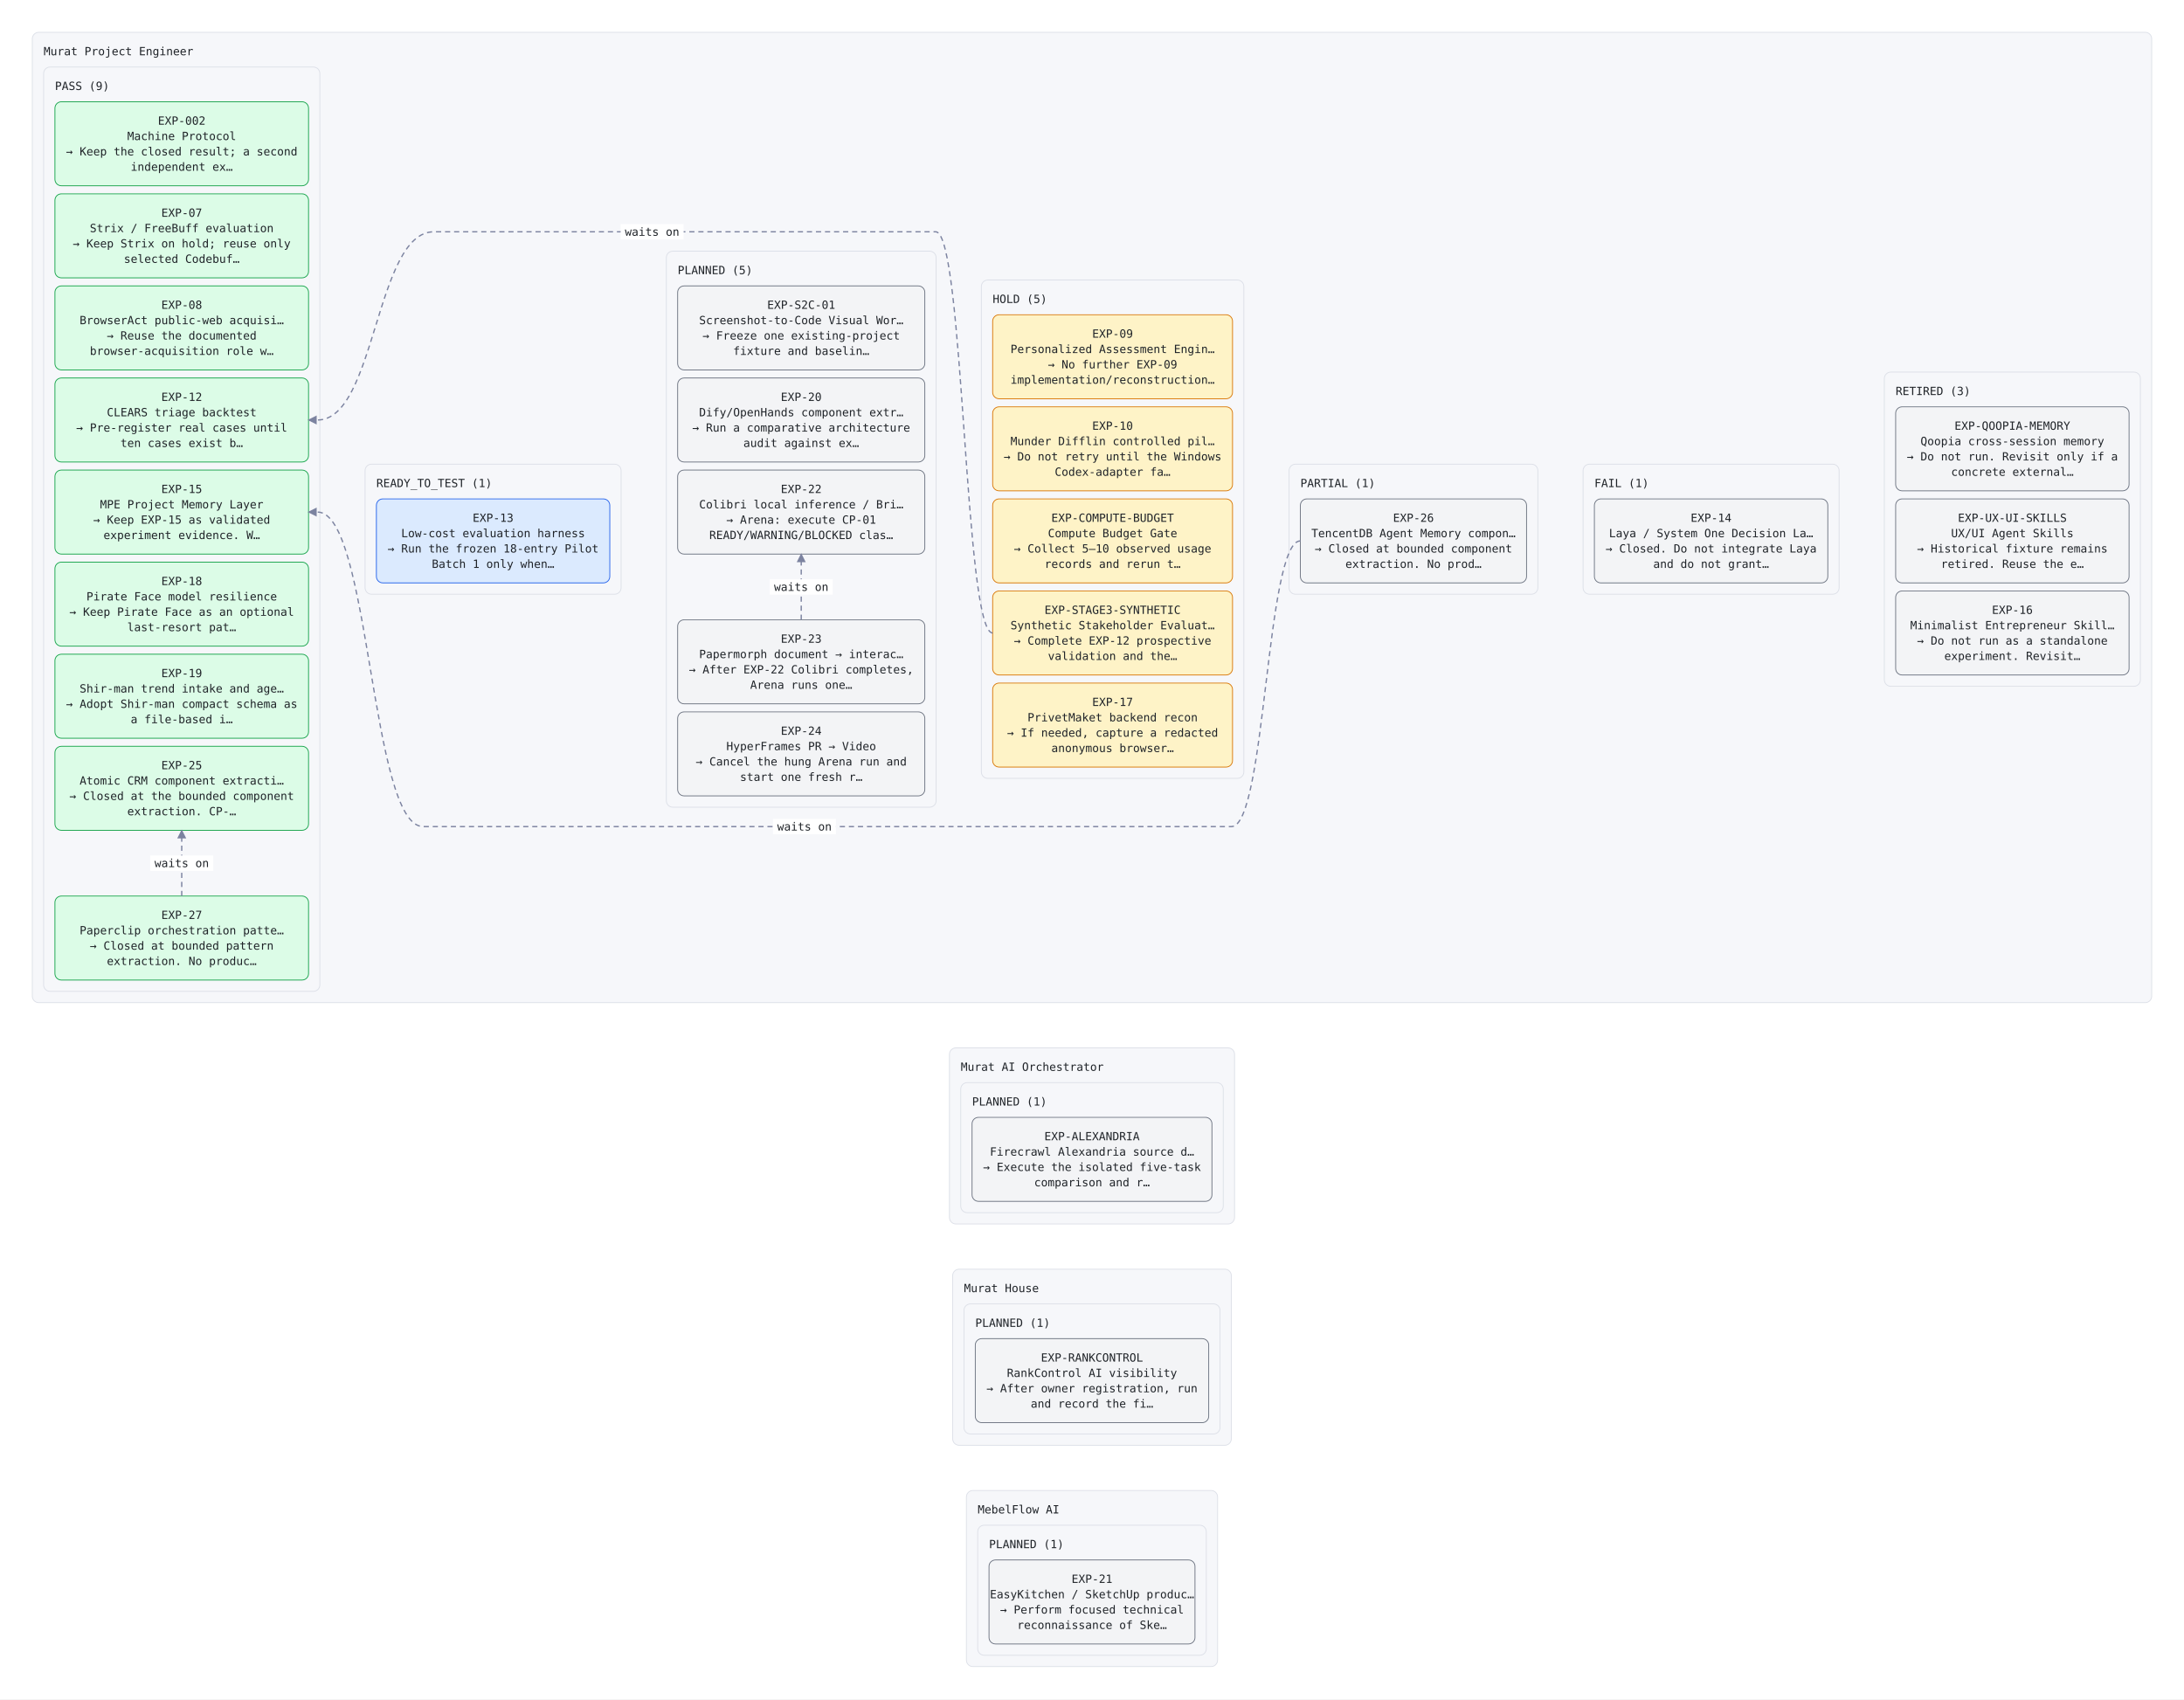
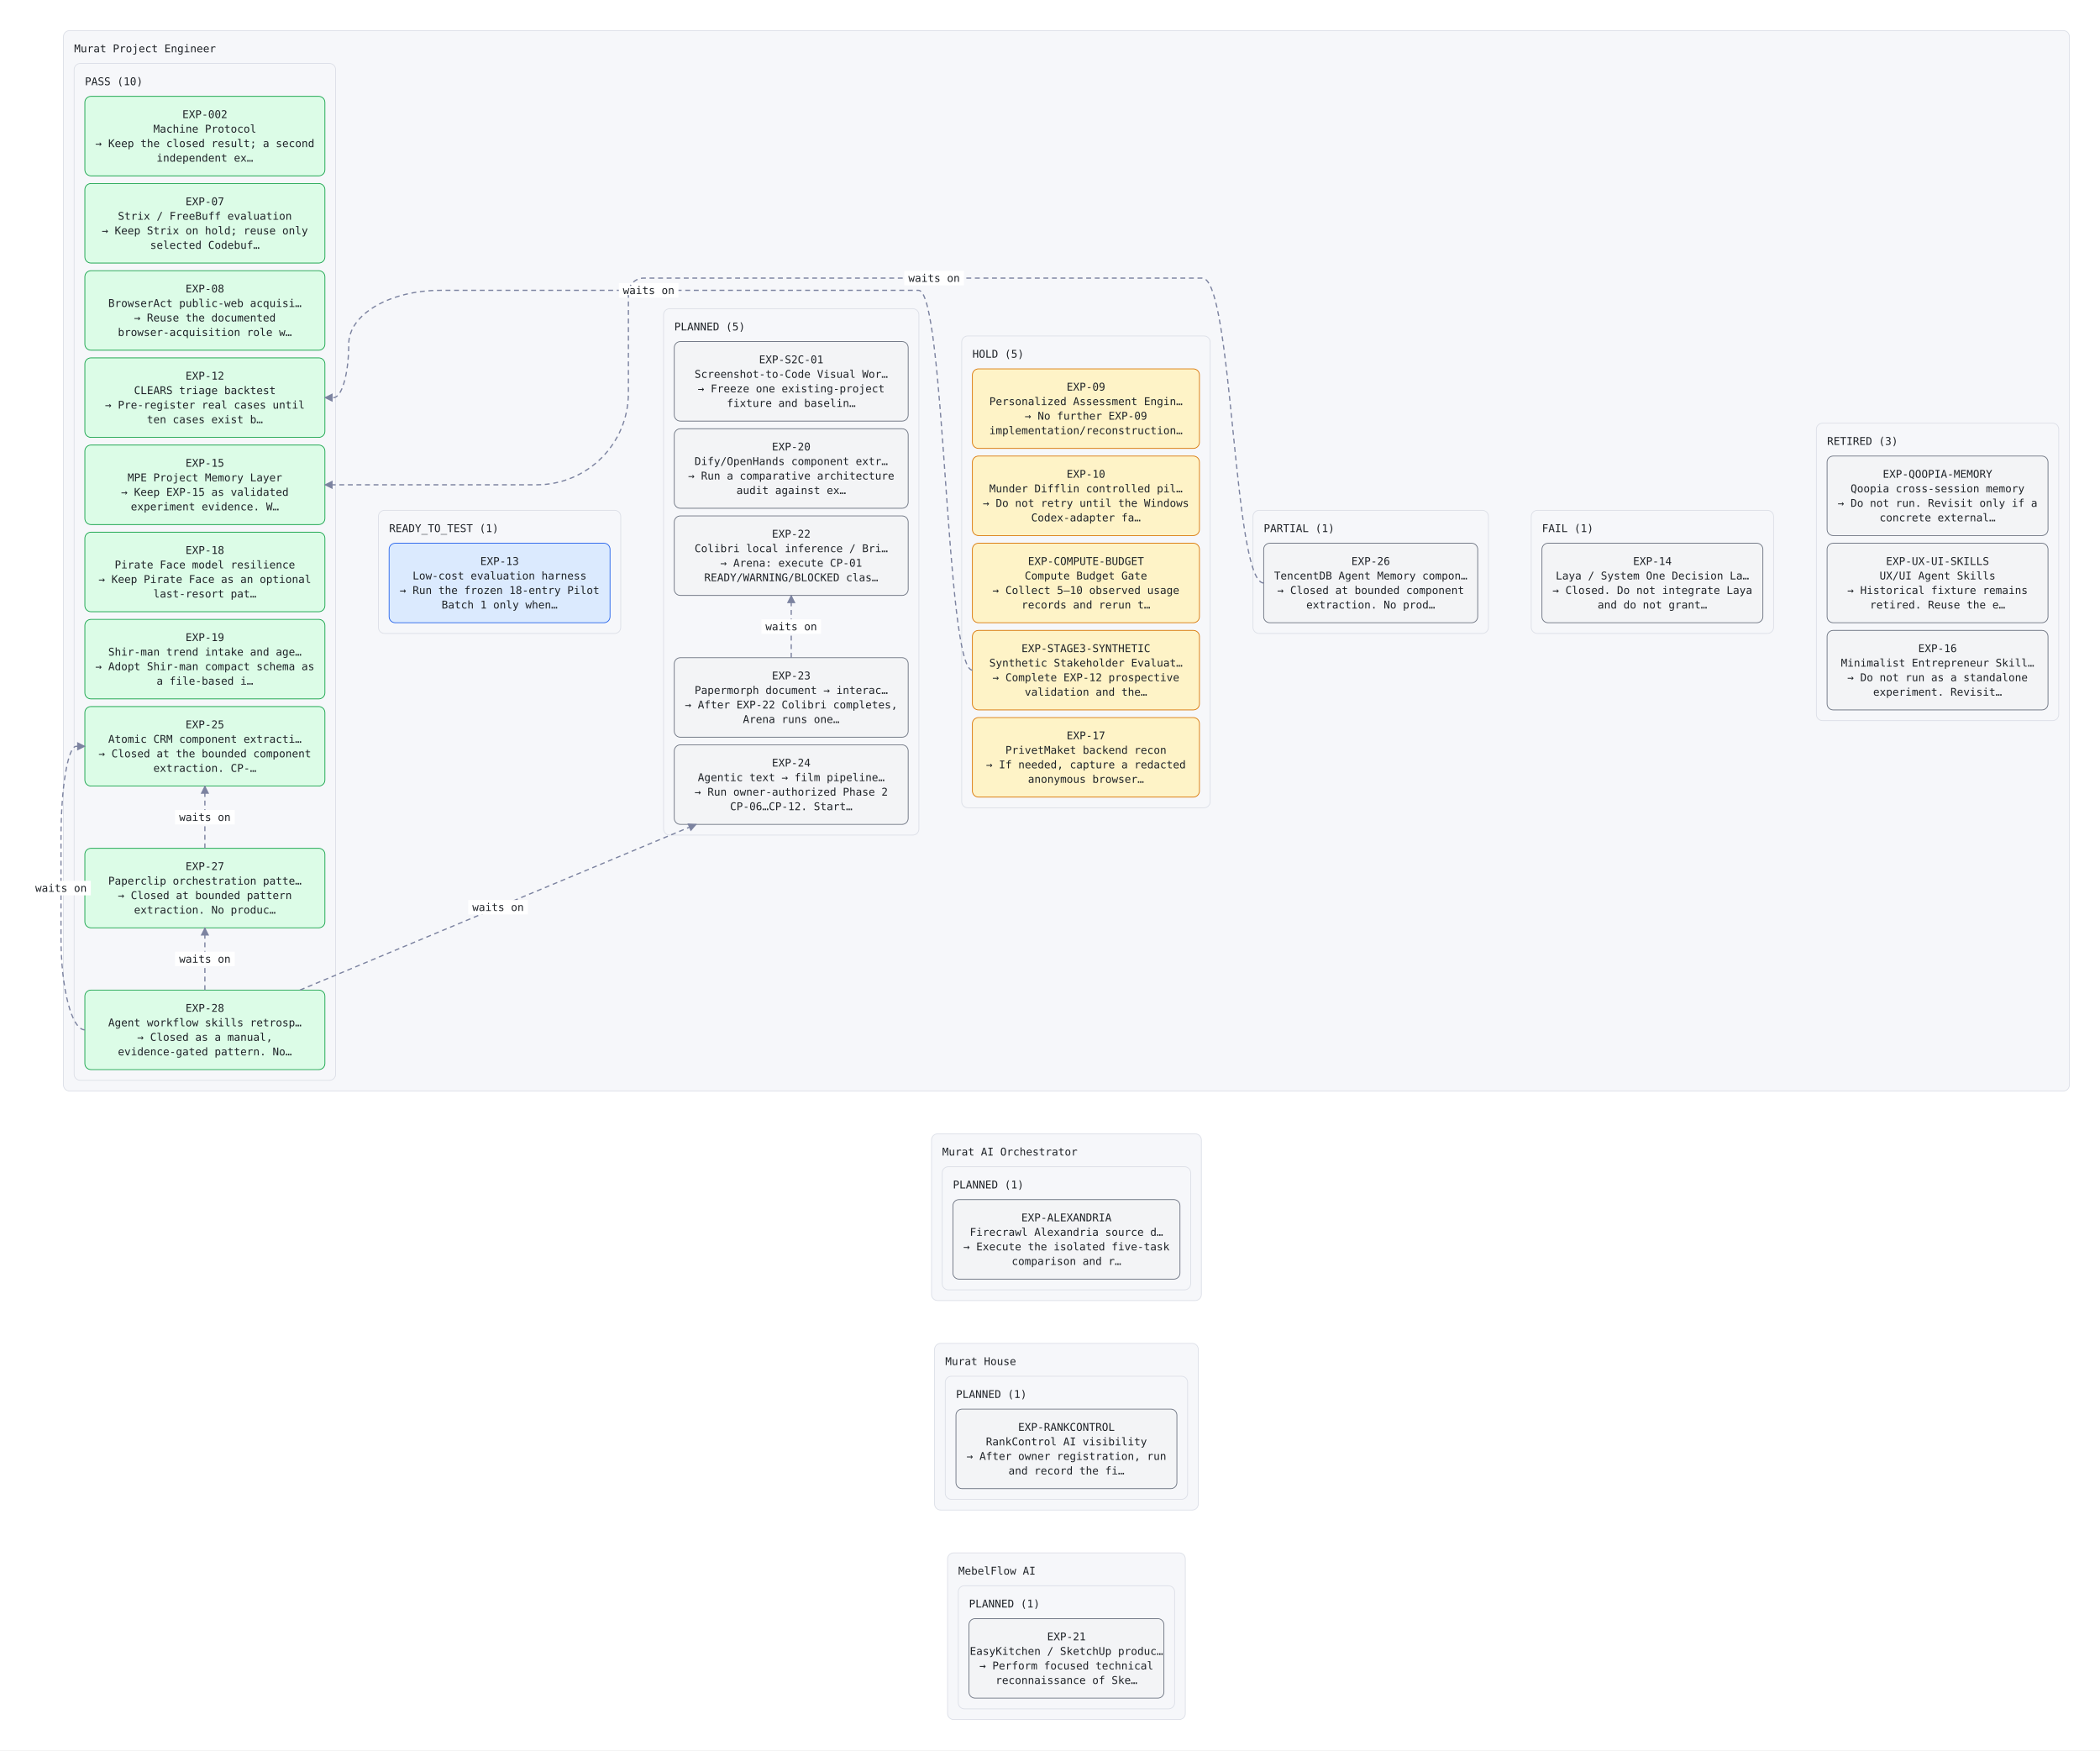
- <svg xmlns="http://www.w3.org/2000/svg" width="2704" height="2104" viewBox="0 0 2704 2104" font-family="'DejaVu Sans Mono', 'Menlo', 'Consolas', 'Liberation Mono', 'Courier New', monospace" font-size="14px">
+ <svg xmlns="http://www.w3.org/2000/svg" width="2747" height="2289" viewBox="-43 0 2747 2289" font-family="'DejaVu Sans Mono', 'Menlo', 'Consolas', 'Liberation Mono', 'Courier New', monospace" font-size="14px">
  <defs>
-     <marker id="r1e0195e4-arrow-7c83a0" viewBox="0 0 10 10" refX="9" refY="5" markerWidth="7" markerHeight="7" orient="auto-start-reverse">
+     <marker id="rf0cee477-arrow-7c83a0" viewBox="0 0 10 10" refX="9" refY="5" markerWidth="7" markerHeight="7" orient="auto-start-reverse">
      <path d="M 0 0 L 10 5 L 0 10 z" fill="#7c83a0" />
    </marker>
-     <marker id="r1e0195e4-arrow-7c83a0-back" viewBox="0 0 10 10" refX="9" refY="5" markerWidth="7" markerHeight="7" orient="auto-start-reverse">
+     <marker id="rf0cee477-arrow-7c83a0-back" viewBox="0 0 10 10" refX="9" refY="5" markerWidth="7" markerHeight="7" orient="auto-start-reverse">
      <path d="M 0 0 L 10 5 L 0 10 z" fill="#7c83a0" />
    </marker>
+     <mask id="rf0cee477-cut-1" maskUnits="userSpaceOnUse" x="-43" y="0" width="2747" height="2289">
+       <rect x="-43" y="0" width="2747" height="2289" fill="white" />
+       <circle cx="779.44" cy="379.7" r="6.2" fill="black" />
+     </mask>
  </defs>
-   <rect x="0" y="0" width="2704" height="2104" fill="#ffffff" />
-   <path d="M48 40 H2656 a8 8 0 0 1 8 8 V1233.4 a8 8 0 0 1 -8 8 H48 a8 8 0 0 1 -8 -8 V48 a8 8 0 0 1 8 -8 Z" fill="#f6f7fa" stroke="#dcdfe7" />
+   <rect x="-43" y="0" width="2747" height="2289" fill="#ffffff" />
+   <path d="M48 40 H2656 a8 8 0 0 1 8 8 V1418.8 a8 8 0 0 1 -8 8 H48 a8 8 0 0 1 -8 -8 V48 a8 8 0 0 1 8 -8 Z" fill="#f6f7fa" stroke="#dcdfe7" />
  <text x="54" y="68.4" fill="#1f2328" text-anchor="start">Murat Project Engineer</text>
-   <path d="M62 83 H388 a8 8 0 0 1 8 8 V1219.4 a8 8 0 0 1 -8 8 H62 a8 8 0 0 1 -8 -8 V91 a8 8 0 0 1 8 -8 Z" fill="#f6f7fa" stroke="#dcdfe7" />
-   <text x="68" y="111.4" fill="#1f2328" text-anchor="start">PASS (9)</text>
+   <path d="M62 83 H388 a8 8 0 0 1 8 8 V1404.8 a8 8 0 0 1 -8 8 H62 a8 8 0 0 1 -8 -8 V91 a8 8 0 0 1 8 -8 Z" fill="#f6f7fa" stroke="#dcdfe7" />
+   <text x="68" y="111.4" fill="#1f2328" text-anchor="start">PASS (10)</text>
  <path d="M76 126 H374 a8 8 0 0 1 8 8 V222 a8 8 0 0 1 -8 8 H76 a8 8 0 0 1 -8 -8 V134 a8 8 0 0 1 8 -8 Z" fill="#dcfce7" stroke="#16a34a" />
  <text x="225" y="154.4" fill="#1f2328" text-anchor="middle">EXP-002</text>
  <text x="225" y="173.4" fill="#1f2328" text-anchor="middle">Machine Protocol</text>
  <text x="225" y="192.4" fill="#1f2328" text-anchor="middle">→ Keep the closed result; a second</text>
  <text x="225" y="211.4" fill="#1f2328" text-anchor="middle">independent ex…</text>
  <path d="M76 240 H374 a8 8 0 0 1 8 8 V336 a8 8 0 0 1 -8 8 H76 a8 8 0 0 1 -8 -8 V248 a8 8 0 0 1 8 -8 Z" fill="#dcfce7" stroke="#16a34a" />
  <text x="225" y="268.4" fill="#1f2328" text-anchor="middle">EXP-07</text>
  <text x="225" y="287.4" fill="#1f2328" text-anchor="middle">Strix / FreeBuff evaluation</text>
  <text x="225" y="306.4" fill="#1f2328" text-anchor="middle">→ Keep Strix on hold; reuse only</text>
  <text x="225" y="325.4" fill="#1f2328" text-anchor="middle">selected Codebuf…</text>
  <path d="M76 354 H374 a8 8 0 0 1 8 8 V450 a8 8 0 0 1 -8 8 H76 a8 8 0 0 1 -8 -8 V362 a8 8 0 0 1 8 -8 Z" fill="#dcfce7" stroke="#16a34a" />
  <text x="225" y="382.4" fill="#1f2328" text-anchor="middle">EXP-08</text>
  <text x="225" y="401.4" fill="#1f2328" text-anchor="middle">BrowserAct public-web acquisi…</text>
  <text x="225" y="420.4" fill="#1f2328" text-anchor="middle">→ Reuse the documented</text>
  <text x="225" y="439.4" fill="#1f2328" text-anchor="middle">browser-acquisition role w…</text>
  <path d="M76 468 H374 a8 8 0 0 1 8 8 V564 a8 8 0 0 1 -8 8 H76 a8 8 0 0 1 -8 -8 V476 a8 8 0 0 1 8 -8 Z" fill="#dcfce7" stroke="#16a34a" />
  <text x="225" y="496.4" fill="#1f2328" text-anchor="middle">EXP-12</text>
  <text x="225" y="515.4" fill="#1f2328" text-anchor="middle">CLEARS triage backtest</text>
  <text x="225" y="534.4" fill="#1f2328" text-anchor="middle">→ Pre-register real cases until</text>
  <text x="225" y="553.4" fill="#1f2328" text-anchor="middle">ten cases exist b…</text>
  <path d="M76 582 H374 a8 8 0 0 1 8 8 V678 a8 8 0 0 1 -8 8 H76 a8 8 0 0 1 -8 -8 V590 a8 8 0 0 1 8 -8 Z" fill="#dcfce7" stroke="#16a34a" />
  <text x="225" y="610.4" fill="#1f2328" text-anchor="middle">EXP-15</text>
  <text x="225" y="629.4" fill="#1f2328" text-anchor="middle">MPE Project Memory Layer</text>
  <text x="225" y="648.4" fill="#1f2328" text-anchor="middle">→ Keep EXP-15 as validated</text>
  <text x="225" y="667.4" fill="#1f2328" text-anchor="middle">experiment evidence. W…</text>
  <path d="M76 696 H374 a8 8 0 0 1 8 8 V792 a8 8 0 0 1 -8 8 H76 a8 8 0 0 1 -8 -8 V704 a8 8 0 0 1 8 -8 Z" fill="#dcfce7" stroke="#16a34a" />
  <text x="225" y="724.4" fill="#1f2328" text-anchor="middle">EXP-18</text>
  <text x="225" y="743.4" fill="#1f2328" text-anchor="middle">Pirate Face model resilience</text>
  <text x="225" y="762.4" fill="#1f2328" text-anchor="middle">→ Keep Pirate Face as an optional</text>
  <text x="225" y="781.4" fill="#1f2328" text-anchor="middle">last-resort pat…</text>
  <path d="M76 810 H374 a8 8 0 0 1 8 8 V906 a8 8 0 0 1 -8 8 H76 a8 8 0 0 1 -8 -8 V818 a8 8 0 0 1 8 -8 Z" fill="#dcfce7" stroke="#16a34a" />
  <text x="225" y="838.4" fill="#1f2328" text-anchor="middle">EXP-19</text>
  <text x="225" y="857.4" fill="#1f2328" text-anchor="middle">Shir-man trend intake and age…</text>
  <text x="225" y="876.4" fill="#1f2328" text-anchor="middle">→ Adopt Shir-man compact schema as</text>
  <text x="225" y="895.4" fill="#1f2328" text-anchor="middle">a file-based i…</text>
  <path d="M76 924 H374 a8 8 0 0 1 8 8 V1020 a8 8 0 0 1 -8 8 H76 a8 8 0 0 1 -8 -8 V932 a8 8 0 0 1 8 -8 Z" fill="#dcfce7" stroke="#16a34a" />
  <text x="225" y="952.4" fill="#1f2328" text-anchor="middle">EXP-25</text>
  <text x="225" y="971.4" fill="#1f2328" text-anchor="middle">Atomic CRM component extracti…</text>
  <text x="225" y="990.4" fill="#1f2328" text-anchor="middle">→ Closed at the bounded component</text>
  <text x="225" y="1009.4" fill="#1f2328" text-anchor="middle">extraction. CP-…</text>
  <path d="M76 1109.4 H374 a8 8 0 0 1 8 8 V1205.4 a8 8 0 0 1 -8 8 H76 a8 8 0 0 1 -8 -8 V1117.4 a8 8 0 0 1 8 -8 Z" fill="#dcfce7" stroke="#16a34a" />
  <text x="225" y="1137.8" fill="#1f2328" text-anchor="middle">EXP-27</text>
  <text x="225" y="1156.8" fill="#1f2328" text-anchor="middle">Paperclip orchestration patte…</text>
  <text x="225" y="1175.8" fill="#1f2328" text-anchor="middle">→ Closed at bounded pattern</text>
  <text x="225" y="1194.8" fill="#1f2328" text-anchor="middle">extraction. No produc…</text>
-   <path d="M460 574.7 H761 a8 8 0 0 1 8 8 V727.7 a8 8 0 0 1 -8 8 H460 a8 8 0 0 1 -8 -8 V582.7 a8 8 0 0 1 8 -8 Z" fill="#f6f7fa" stroke="#dcdfe7" />
-   <text x="466" y="603.1" fill="#1f2328" text-anchor="start">READY_TO_TEST (1)</text>
-   <path d="M474 617.7 H747 a8 8 0 0 1 8 8 V713.7 a8 8 0 0 1 -8 8 H474 a8 8 0 0 1 -8 -8 V625.7 a8 8 0 0 1 8 -8 Z" fill="#dbeafe" stroke="#2563eb" />
-   <text x="610.5" y="646.1" fill="#1f2328" text-anchor="middle">EXP-13</text>
-   <text x="610.5" y="665.1" fill="#1f2328" text-anchor="middle">Low-cost evaluation harness</text>
-   <text x="610.5" y="684.1" fill="#1f2328" text-anchor="middle">→ Run the frozen 18-entry Pilot</text>
-   <text x="610.5" y="703.1" fill="#1f2328" text-anchor="middle">Batch 1 only when…</text>
-   <path d="M833 311 H1151 a8 8 0 0 1 8 8 V991.4 a8 8 0 0 1 -8 8 H833 a8 8 0 0 1 -8 -8 V319 a8 8 0 0 1 8 -8 Z" fill="#f6f7fa" stroke="#dcdfe7" />
-   <text x="839" y="339.4" fill="#1f2328" text-anchor="start">PLANNED (5)</text>
-   <path d="M847 354 H1137 a8 8 0 0 1 8 8 V450 a8 8 0 0 1 -8 8 H847 a8 8 0 0 1 -8 -8 V362 a8 8 0 0 1 8 -8 Z" fill="#f3f4f6" stroke="#6b7280" />
-   <text x="992" y="382.4" fill="#1f2328" text-anchor="middle">EXP-S2C-01</text>
-   <text x="992" y="401.4" fill="#1f2328" text-anchor="middle">Screenshot-to-Code Visual Wor…</text>
-   <text x="992" y="420.4" fill="#1f2328" text-anchor="middle">→ Freeze one existing-project</text>
-   <text x="992" y="439.4" fill="#1f2328" text-anchor="middle">fixture and baselin…</text>
-   <path d="M847 468 H1137 a8 8 0 0 1 8 8 V564 a8 8 0 0 1 -8 8 H847 a8 8 0 0 1 -8 -8 V476 a8 8 0 0 1 8 -8 Z" fill="#f3f4f6" stroke="#6b7280" />
-   <text x="992" y="496.4" fill="#1f2328" text-anchor="middle">EXP-20</text>
-   <text x="992" y="515.4" fill="#1f2328" text-anchor="middle">Dify/OpenHands component extr…</text>
-   <text x="992" y="534.4" fill="#1f2328" text-anchor="middle">→ Run a comparative architecture</text>
-   <text x="992" y="553.4" fill="#1f2328" text-anchor="middle">audit against ex…</text>
-   <path d="M847 582 H1137 a8 8 0 0 1 8 8 V678 a8 8 0 0 1 -8 8 H847 a8 8 0 0 1 -8 -8 V590 a8 8 0 0 1 8 -8 Z" fill="#f3f4f6" stroke="#6b7280" />
-   <text x="992" y="610.4" fill="#1f2328" text-anchor="middle">EXP-22</text>
-   <text x="992" y="629.4" fill="#1f2328" text-anchor="middle">Colibri local inference / Bri…</text>
-   <text x="992" y="648.4" fill="#1f2328" text-anchor="middle">→ Arena: execute CP-01</text>
-   <text x="992" y="667.4" fill="#1f2328" text-anchor="middle">READY/WARNING/BLOCKED clas…</text>
-   <path d="M847 767.4 H1137 a8 8 0 0 1 8 8 V863.4 a8 8 0 0 1 -8 8 H847 a8 8 0 0 1 -8 -8 V775.4 a8 8 0 0 1 8 -8 Z" fill="#f3f4f6" stroke="#6b7280" />
-   <text x="992" y="795.8" fill="#1f2328" text-anchor="middle">EXP-23</text>
-   <text x="992" y="814.8" fill="#1f2328" text-anchor="middle">Papermorph document → interac…</text>
-   <text x="992" y="833.8" fill="#1f2328" text-anchor="middle">→ After EXP-22 Colibri completes,</text>
-   <text x="992" y="852.8" fill="#1f2328" text-anchor="middle">Arena runs one…</text>
-   <path d="M847 881.4 H1137 a8 8 0 0 1 8 8 V977.4 a8 8 0 0 1 -8 8 H847 a8 8 0 0 1 -8 -8 V889.4 a8 8 0 0 1 8 -8 Z" fill="#f3f4f6" stroke="#6b7280" />
-   <text x="992" y="909.8" fill="#1f2328" text-anchor="middle">EXP-24</text>
-   <text x="992" y="928.8" fill="#1f2328" text-anchor="middle">HyperFrames PR → Video</text>
-   <text x="992" y="947.8" fill="#1f2328" text-anchor="middle">→ Cancel the hung Arena run and</text>
-   <text x="992" y="966.8" fill="#1f2328" text-anchor="middle">start one fresh r…</text>
-   <path d="M1223 346.7 H1532 a8 8 0 0 1 8 8 V955.7 a8 8 0 0 1 -8 8 H1223 a8 8 0 0 1 -8 -8 V354.7 a8 8 0 0 1 8 -8 Z" fill="#f6f7fa" stroke="#dcdfe7" />
-   <text x="1229" y="375.1" fill="#1f2328" text-anchor="start">HOLD (5)</text>
-   <path d="M1237 389.7 H1518 a8 8 0 0 1 8 8 V485.7 a8 8 0 0 1 -8 8 H1237 a8 8 0 0 1 -8 -8 V397.7 a8 8 0 0 1 8 -8 Z" fill="#fef3c7" stroke="#d97706" />
-   <text x="1377.5" y="418.1" fill="#1f2328" text-anchor="middle">EXP-09</text>
-   <text x="1377.5" y="437.1" fill="#1f2328" text-anchor="middle">Personalized Assessment Engin…</text>
-   <text x="1377.5" y="456.1" fill="#1f2328" text-anchor="middle">→ No further EXP-09</text>
-   <text x="1377.5" y="475.1" fill="#1f2328" text-anchor="middle">implementation/reconstruction…</text>
-   <path d="M1237 503.7 H1518 a8 8 0 0 1 8 8 V599.7 a8 8 0 0 1 -8 8 H1237 a8 8 0 0 1 -8 -8 V511.7 a8 8 0 0 1 8 -8 Z" fill="#fef3c7" stroke="#d97706" />
-   <text x="1377.5" y="532.1" fill="#1f2328" text-anchor="middle">EXP-10</text>
-   <text x="1377.5" y="551.1" fill="#1f2328" text-anchor="middle">Munder Difflin controlled pil…</text>
-   <text x="1377.5" y="570.1" fill="#1f2328" text-anchor="middle">→ Do not retry until the Windows</text>
-   <text x="1377.5" y="589.1" fill="#1f2328" text-anchor="middle">Codex-adapter fa…</text>
-   <path d="M1237 617.7 H1518 a8 8 0 0 1 8 8 V713.7 a8 8 0 0 1 -8 8 H1237 a8 8 0 0 1 -8 -8 V625.7 a8 8 0 0 1 8 -8 Z" fill="#fef3c7" stroke="#d97706" />
-   <text x="1377.5" y="646.1" fill="#1f2328" text-anchor="middle">EXP-COMPUTE-BUDGET</text>
-   <text x="1377.5" y="665.1" fill="#1f2328" text-anchor="middle">Compute Budget Gate</text>
-   <text x="1377.5" y="684.1" fill="#1f2328" text-anchor="middle">→ Collect 5–10 observed usage</text>
-   <text x="1377.5" y="703.1" fill="#1f2328" text-anchor="middle">records and rerun t…</text>
-   <path d="M1237 731.7 H1518 a8 8 0 0 1 8 8 V827.7 a8 8 0 0 1 -8 8 H1237 a8 8 0 0 1 -8 -8 V739.7 a8 8 0 0 1 8 -8 Z" fill="#fef3c7" stroke="#d97706" />
-   <text x="1377.5" y="760.1" fill="#1f2328" text-anchor="middle">EXP-STAGE3-SYNTHETIC</text>
-   <text x="1377.5" y="779.1" fill="#1f2328" text-anchor="middle">Synthetic Stakeholder Evaluat…</text>
-   <text x="1377.5" y="798.1" fill="#1f2328" text-anchor="middle">→ Complete EXP-12 prospective</text>
-   <text x="1377.5" y="817.1" fill="#1f2328" text-anchor="middle">validation and the…</text>
-   <path d="M1237 845.7 H1518 a8 8 0 0 1 8 8 V941.7 a8 8 0 0 1 -8 8 H1237 a8 8 0 0 1 -8 -8 V853.7 a8 8 0 0 1 8 -8 Z" fill="#fef3c7" stroke="#d97706" />
-   <text x="1377.5" y="874.1" fill="#1f2328" text-anchor="middle">EXP-17</text>
-   <text x="1377.5" y="893.1" fill="#1f2328" text-anchor="middle">PrivetMaket backend recon</text>
-   <text x="1377.5" y="912.1" fill="#1f2328" text-anchor="middle">→ If needed, capture a redacted</text>
-   <text x="1377.5" y="931.1" fill="#1f2328" text-anchor="middle">anonymous browser…</text>
-   <path d="M1604 574.7 H1896 a8 8 0 0 1 8 8 V727.7 a8 8 0 0 1 -8 8 H1604 a8 8 0 0 1 -8 -8 V582.7 a8 8 0 0 1 8 -8 Z" fill="#f6f7fa" stroke="#dcdfe7" />
-   <text x="1610" y="603.1" fill="#1f2328" text-anchor="start">PARTIAL (1)</text>
-   <path d="M1618 617.7 H1882 a8 8 0 0 1 8 8 V713.7 a8 8 0 0 1 -8 8 H1618 a8 8 0 0 1 -8 -8 V625.7 a8 8 0 0 1 8 -8 Z" fill="#f3f4f6" stroke="#6b7280" />
-   <text x="1750" y="646.1" fill="#1f2328" text-anchor="middle">EXP-26</text>
-   <text x="1750" y="665.1" fill="#1f2328" text-anchor="middle">TencentDB Agent Memory compon…</text>
-   <text x="1750" y="684.1" fill="#1f2328" text-anchor="middle">→ Closed at bounded component</text>
-   <text x="1750" y="703.1" fill="#1f2328" text-anchor="middle">extraction. No prod…</text>
-   <path d="M1968 574.7 H2269 a8 8 0 0 1 8 8 V727.7 a8 8 0 0 1 -8 8 H1968 a8 8 0 0 1 -8 -8 V582.7 a8 8 0 0 1 8 -8 Z" fill="#f6f7fa" stroke="#dcdfe7" />
-   <text x="1974" y="603.1" fill="#1f2328" text-anchor="start">FAIL (1)</text>
-   <path d="M1982 617.7 H2255 a8 8 0 0 1 8 8 V713.7 a8 8 0 0 1 -8 8 H1982 a8 8 0 0 1 -8 -8 V625.7 a8 8 0 0 1 8 -8 Z" fill="#f3f4f6" stroke="#6b7280" />
-   <text x="2118.5" y="646.1" fill="#1f2328" text-anchor="middle">EXP-14</text>
-   <text x="2118.5" y="665.1" fill="#1f2328" text-anchor="middle">Laya / System One Decision La…</text>
-   <text x="2118.5" y="684.1" fill="#1f2328" text-anchor="middle">→ Closed. Do not integrate Laya</text>
-   <text x="2118.5" y="703.1" fill="#1f2328" text-anchor="middle">and do not grant…</text>
-   <path d="M2341 460.7 H2642 a8 8 0 0 1 8 8 V841.7 a8 8 0 0 1 -8 8 H2341 a8 8 0 0 1 -8 -8 V468.7 a8 8 0 0 1 8 -8 Z" fill="#f6f7fa" stroke="#dcdfe7" />
-   <text x="2347" y="489.1" fill="#1f2328" text-anchor="start">RETIRED (3)</text>
-   <path d="M2355 503.7 H2628 a8 8 0 0 1 8 8 V599.7 a8 8 0 0 1 -8 8 H2355 a8 8 0 0 1 -8 -8 V511.7 a8 8 0 0 1 8 -8 Z" fill="#f3f4f6" stroke="#6b7280" />
-   <text x="2491.5" y="532.1" fill="#1f2328" text-anchor="middle">EXP-QOOPIA-MEMORY</text>
-   <text x="2491.5" y="551.1" fill="#1f2328" text-anchor="middle">Qoopia cross-session memory</text>
-   <text x="2491.5" y="570.1" fill="#1f2328" text-anchor="middle">→ Do not run. Revisit only if a</text>
-   <text x="2491.5" y="589.1" fill="#1f2328" text-anchor="middle">concrete external…</text>
-   <path d="M2355 617.7 H2628 a8 8 0 0 1 8 8 V713.7 a8 8 0 0 1 -8 8 H2355 a8 8 0 0 1 -8 -8 V625.7 a8 8 0 0 1 8 -8 Z" fill="#f3f4f6" stroke="#6b7280" />
-   <text x="2491.5" y="646.1" fill="#1f2328" text-anchor="middle">EXP-UX-UI-SKILLS</text>
-   <text x="2491.5" y="665.1" fill="#1f2328" text-anchor="middle">UX/UI Agent Skills</text>
-   <text x="2491.5" y="684.1" fill="#1f2328" text-anchor="middle">→ Historical fixture remains</text>
-   <text x="2491.5" y="703.1" fill="#1f2328" text-anchor="middle">retired. Reuse the e…</text>
-   <path d="M2355 731.7 H2628 a8 8 0 0 1 8 8 V827.7 a8 8 0 0 1 -8 8 H2355 a8 8 0 0 1 -8 -8 V739.7 a8 8 0 0 1 8 -8 Z" fill="#f3f4f6" stroke="#6b7280" />
-   <text x="2491.5" y="760.1" fill="#1f2328" text-anchor="middle">EXP-16</text>
-   <text x="2491.5" y="779.1" fill="#1f2328" text-anchor="middle">Minimalist Entrepreneur Skill…</text>
-   <text x="2491.5" y="798.1" fill="#1f2328" text-anchor="middle">→ Do not run as a standalone</text>
-   <text x="2491.5" y="817.1" fill="#1f2328" text-anchor="middle">experiment. Revisit…</text>
-   <path d="M1183.5 1297.4 H1520.5 a8 8 0 0 1 8 8 V1507.4 a8 8 0 0 1 -8 8 H1183.5 a8 8 0 0 1 -8 -8 V1305.4 a8 8 0 0 1 8 -8 Z" fill="#f6f7fa" stroke="#dcdfe7" />
-   <text x="1189.5" y="1325.8" fill="#1f2328" text-anchor="start">Murat AI Orchestrator</text>
-   <path d="M1197.5 1340.4 H1506.5 a8 8 0 0 1 8 8 V1493.4 a8 8 0 0 1 -8 8 H1197.5 a8 8 0 0 1 -8 -8 V1348.4 a8 8 0 0 1 8 -8 Z" fill="#f6f7fa" stroke="#dcdfe7" />
-   <text x="1203.5" y="1368.8" fill="#1f2328" text-anchor="start">PLANNED (1)</text>
-   <path d="M1211.5 1383.4 H1492.5 a8 8 0 0 1 8 8 V1479.4 a8 8 0 0 1 -8 8 H1211.5 a8 8 0 0 1 -8 -8 V1391.4 a8 8 0 0 1 8 -8 Z" fill="#f3f4f6" stroke="#6b7280" />
-   <text x="1352" y="1411.8" fill="#1f2328" text-anchor="middle">EXP-ALEXANDRIA</text>
-   <text x="1352" y="1430.8" fill="#1f2328" text-anchor="middle">Firecrawl Alexandria source d…</text>
-   <text x="1352" y="1449.8" fill="#1f2328" text-anchor="middle">→ Execute the isolated five-task</text>
-   <text x="1352" y="1468.8" fill="#1f2328" text-anchor="middle">comparison and r…</text>
-   <path d="M1187.5 1571.4 H1516.5 a8 8 0 0 1 8 8 V1781.4 a8 8 0 0 1 -8 8 H1187.5 a8 8 0 0 1 -8 -8 V1579.4 a8 8 0 0 1 8 -8 Z" fill="#f6f7fa" stroke="#dcdfe7" />
-   <text x="1193.5" y="1599.8" fill="#1f2328" text-anchor="start">Murat House</text>
-   <path d="M1201.5 1614.4 H1502.5 a8 8 0 0 1 8 8 V1767.4 a8 8 0 0 1 -8 8 H1201.5 a8 8 0 0 1 -8 -8 V1622.4 a8 8 0 0 1 8 -8 Z" fill="#f6f7fa" stroke="#dcdfe7" />
-   <text x="1207.5" y="1642.8" fill="#1f2328" text-anchor="start">PLANNED (1)</text>
-   <path d="M1215.5 1657.4 H1488.5 a8 8 0 0 1 8 8 V1753.4 a8 8 0 0 1 -8 8 H1215.5 a8 8 0 0 1 -8 -8 V1665.4 a8 8 0 0 1 8 -8 Z" fill="#f3f4f6" stroke="#6b7280" />
-   <text x="1352" y="1685.8" fill="#1f2328" text-anchor="middle">EXP-RANKCONTROL</text>
-   <text x="1352" y="1704.8" fill="#1f2328" text-anchor="middle">RankControl AI visibility</text>
-   <text x="1352" y="1723.8" fill="#1f2328" text-anchor="middle">→ After owner registration, run</text>
-   <text x="1352" y="1742.8" fill="#1f2328" text-anchor="middle">and record the fi…</text>
-   <path d="M1204.5 1845.4 H1499.5 a8 8 0 0 1 8 8 V2055.4 a8 8 0 0 1 -8 8 H1204.5 a8 8 0 0 1 -8 -8 V1853.4 a8 8 0 0 1 8 -8 Z" fill="#f6f7fa" stroke="#dcdfe7" />
-   <text x="1210.5" y="1873.8" fill="#1f2328" text-anchor="start">MebelFlow AI</text>
-   <path d="M1218.5 1888.4 H1485.5 a8 8 0 0 1 8 8 V2041.4 a8 8 0 0 1 -8 8 H1218.5 a8 8 0 0 1 -8 -8 V1896.4 a8 8 0 0 1 8 -8 Z" fill="#f6f7fa" stroke="#dcdfe7" />
-   <text x="1224.5" y="1916.8" fill="#1f2328" text-anchor="start">PLANNED (1)</text>
-   <path d="M1232.5 1931.4 H1471.5 a8 8 0 0 1 8 8 V2027.4 a8 8 0 0 1 -8 8 H1232.5 a8 8 0 0 1 -8 -8 V1939.4 a8 8 0 0 1 8 -8 Z" fill="#f3f4f6" stroke="#6b7280" />
-   <text x="1352" y="1959.8" fill="#1f2328" text-anchor="middle">EXP-21</text>
-   <text x="1352" y="1978.8" fill="#1f2328" text-anchor="middle">EasyKitchen / SketchUp produc…</text>
-   <text x="1352" y="1997.8" fill="#1f2328" text-anchor="middle">→ Perform focused technical</text>
-   <text x="1352" y="2016.8" fill="#1f2328" text-anchor="middle">reconnaissance of Ske…</text>
-   <path d="M 1229 783.7 L 1229 783.7 C 1193.74 783.7, 1193.74 287, 1158.48 287 L 537 287 C 465.1 287, 465.1 520, 393.2 520 L 382 520" fill="none" stroke="#7c83a0" stroke-width="1.6" stroke-dasharray="6.4 4.8" marker-end="url(#r1e0195e4-arrow-7c83a0)" />
-   <rect x="768.4" y="277.5" width="78" height="19" fill="#ffffff" />
-   <text x="807.4" y="291.9" fill="#1f2328" text-anchor="middle">waits on</text>
-   <line x1="992" y1="767.4" x2="992" y2="686" stroke="#7c83a0" stroke-width="1.6" stroke-dasharray="6.4 4.8" marker-end="url(#r1e0195e4-arrow-7c83a0)" />
-   <rect x="953" y="717.2" width="78" height="19" fill="#ffffff" />
-   <text x="992" y="731.6" fill="#1f2328" text-anchor="middle">waits on</text>
-   <path d="M 1610 669.7 L 1610 669.7 C 1567.34 669.7, 1567.34 1023.4, 1524.68 1023.4 L 524 1023.4 C 458.6 1023.4, 458.6 634, 393.2 634 L 382 634" fill="none" stroke="#7c83a0" stroke-width="1.6" stroke-dasharray="6.4 4.8" marker-end="url(#r1e0195e4-arrow-7c83a0)" />
-   <rect x="957" y="1013.9" width="78" height="19" fill="#ffffff" />
-   <text x="996" y="1028.3" fill="#1f2328" text-anchor="middle">waits on</text>
-   <line x1="225" y1="1109.4" x2="225" y2="1028" stroke="#7c83a0" stroke-width="1.6" stroke-dasharray="6.4 4.8" marker-end="url(#r1e0195e4-arrow-7c83a0)" />
+   <path d="M76 1294.8 H374 a8 8 0 0 1 8 8 V1390.8 a8 8 0 0 1 -8 8 H76 a8 8 0 0 1 -8 -8 V1302.8 a8 8 0 0 1 8 -8 Z" fill="#dcfce7" stroke="#16a34a" />
+   <text x="225" y="1323.2" fill="#1f2328" text-anchor="middle">EXP-28</text>
+   <text x="225" y="1342.2" fill="#1f2328" text-anchor="middle">Agent workflow skills retrosp…</text>
+   <text x="225" y="1361.2" fill="#1f2328" text-anchor="middle">→ Closed as a manual,</text>
+   <text x="225" y="1380.2" fill="#1f2328" text-anchor="middle">evidence-gated pattern. No…</text>
+   <path d="M460 667.4 H761 a8 8 0 0 1 8 8 V820.4 a8 8 0 0 1 -8 8 H460 a8 8 0 0 1 -8 -8 V675.4 a8 8 0 0 1 8 -8 Z" fill="#f6f7fa" stroke="#dcdfe7" />
+   <text x="466" y="695.8" fill="#1f2328" text-anchor="start">READY_TO_TEST (1)</text>
+   <path d="M474 710.4 H747 a8 8 0 0 1 8 8 V806.4 a8 8 0 0 1 -8 8 H474 a8 8 0 0 1 -8 -8 V718.4 a8 8 0 0 1 8 -8 Z" fill="#dbeafe" stroke="#2563eb" />
+   <text x="610.5" y="738.8" fill="#1f2328" text-anchor="middle">EXP-13</text>
+   <text x="610.5" y="757.8" fill="#1f2328" text-anchor="middle">Low-cost evaluation harness</text>
+   <text x="610.5" y="776.8" fill="#1f2328" text-anchor="middle">→ Run the frozen 18-entry Pilot</text>
+   <text x="610.5" y="795.8" fill="#1f2328" text-anchor="middle">Batch 1 only when…</text>
+   <path d="M833 403.7 H1151 a8 8 0 0 1 8 8 V1084.1 a8 8 0 0 1 -8 8 H833 a8 8 0 0 1 -8 -8 V411.7 a8 8 0 0 1 8 -8 Z" fill="#f6f7fa" stroke="#dcdfe7" />
+   <text x="839" y="432.1" fill="#1f2328" text-anchor="start">PLANNED (5)</text>
+   <path d="M847 446.7 H1137 a8 8 0 0 1 8 8 V542.7 a8 8 0 0 1 -8 8 H847 a8 8 0 0 1 -8 -8 V454.7 a8 8 0 0 1 8 -8 Z" fill="#f3f4f6" stroke="#6b7280" />
+   <text x="992" y="475.1" fill="#1f2328" text-anchor="middle">EXP-S2C-01</text>
+   <text x="992" y="494.1" fill="#1f2328" text-anchor="middle">Screenshot-to-Code Visual Wor…</text>
+   <text x="992" y="513.1" fill="#1f2328" text-anchor="middle">→ Freeze one existing-project</text>
+   <text x="992" y="532.1" fill="#1f2328" text-anchor="middle">fixture and baselin…</text>
+   <path d="M847 560.7 H1137 a8 8 0 0 1 8 8 V656.7 a8 8 0 0 1 -8 8 H847 a8 8 0 0 1 -8 -8 V568.7 a8 8 0 0 1 8 -8 Z" fill="#f3f4f6" stroke="#6b7280" />
+   <text x="992" y="589.1" fill="#1f2328" text-anchor="middle">EXP-20</text>
+   <text x="992" y="608.1" fill="#1f2328" text-anchor="middle">Dify/OpenHands component extr…</text>
+   <text x="992" y="627.1" fill="#1f2328" text-anchor="middle">→ Run a comparative architecture</text>
+   <text x="992" y="646.1" fill="#1f2328" text-anchor="middle">audit against ex…</text>
+   <path d="M847 674.7 H1137 a8 8 0 0 1 8 8 V770.7 a8 8 0 0 1 -8 8 H847 a8 8 0 0 1 -8 -8 V682.7 a8 8 0 0 1 8 -8 Z" fill="#f3f4f6" stroke="#6b7280" />
+   <text x="992" y="703.1" fill="#1f2328" text-anchor="middle">EXP-22</text>
+   <text x="992" y="722.1" fill="#1f2328" text-anchor="middle">Colibri local inference / Bri…</text>
+   <text x="992" y="741.1" fill="#1f2328" text-anchor="middle">→ Arena: execute CP-01</text>
+   <text x="992" y="760.1" fill="#1f2328" text-anchor="middle">READY/WARNING/BLOCKED clas…</text>
+   <path d="M847 860.1 H1137 a8 8 0 0 1 8 8 V956.1 a8 8 0 0 1 -8 8 H847 a8 8 0 0 1 -8 -8 V868.1 a8 8 0 0 1 8 -8 Z" fill="#f3f4f6" stroke="#6b7280" />
+   <text x="992" y="888.5" fill="#1f2328" text-anchor="middle">EXP-23</text>
+   <text x="992" y="907.5" fill="#1f2328" text-anchor="middle">Papermorph document → interac…</text>
+   <text x="992" y="926.5" fill="#1f2328" text-anchor="middle">→ After EXP-22 Colibri completes,</text>
+   <text x="992" y="945.5" fill="#1f2328" text-anchor="middle">Arena runs one…</text>
+   <path d="M847 974.1 H1137 a8 8 0 0 1 8 8 V1070.1 a8 8 0 0 1 -8 8 H847 a8 8 0 0 1 -8 -8 V982.1 a8 8 0 0 1 8 -8 Z" fill="#f3f4f6" stroke="#6b7280" />
+   <text x="992" y="1002.5" fill="#1f2328" text-anchor="middle">EXP-24</text>
+   <text x="992" y="1021.5" fill="#1f2328" text-anchor="middle">Agentic text → film pipeline…</text>
+   <text x="992" y="1040.5" fill="#1f2328" text-anchor="middle">→ Run owner-authorized Phase 2</text>
+   <text x="992" y="1059.5" fill="#1f2328" text-anchor="middle">CP-06…CP-12. Start…</text>
+   <path d="M1223 439.4 H1532 a8 8 0 0 1 8 8 V1048.4 a8 8 0 0 1 -8 8 H1223 a8 8 0 0 1 -8 -8 V447.4 a8 8 0 0 1 8 -8 Z" fill="#f6f7fa" stroke="#dcdfe7" />
+   <text x="1229" y="467.8" fill="#1f2328" text-anchor="start">HOLD (5)</text>
+   <path d="M1237 482.4 H1518 a8 8 0 0 1 8 8 V578.4 a8 8 0 0 1 -8 8 H1237 a8 8 0 0 1 -8 -8 V490.4 a8 8 0 0 1 8 -8 Z" fill="#fef3c7" stroke="#d97706" />
+   <text x="1377.5" y="510.8" fill="#1f2328" text-anchor="middle">EXP-09</text>
+   <text x="1377.5" y="529.8" fill="#1f2328" text-anchor="middle">Personalized Assessment Engin…</text>
+   <text x="1377.5" y="548.8" fill="#1f2328" text-anchor="middle">→ No further EXP-09</text>
+   <text x="1377.5" y="567.8" fill="#1f2328" text-anchor="middle">implementation/reconstruction…</text>
+   <path d="M1237 596.4 H1518 a8 8 0 0 1 8 8 V692.4 a8 8 0 0 1 -8 8 H1237 a8 8 0 0 1 -8 -8 V604.4 a8 8 0 0 1 8 -8 Z" fill="#fef3c7" stroke="#d97706" />
+   <text x="1377.5" y="624.8" fill="#1f2328" text-anchor="middle">EXP-10</text>
+   <text x="1377.5" y="643.8" fill="#1f2328" text-anchor="middle">Munder Difflin controlled pil…</text>
+   <text x="1377.5" y="662.8" fill="#1f2328" text-anchor="middle">→ Do not retry until the Windows</text>
+   <text x="1377.5" y="681.8" fill="#1f2328" text-anchor="middle">Codex-adapter fa…</text>
+   <path d="M1237 710.4 H1518 a8 8 0 0 1 8 8 V806.4 a8 8 0 0 1 -8 8 H1237 a8 8 0 0 1 -8 -8 V718.4 a8 8 0 0 1 8 -8 Z" fill="#fef3c7" stroke="#d97706" />
+   <text x="1377.5" y="738.8" fill="#1f2328" text-anchor="middle">EXP-COMPUTE-BUDGET</text>
+   <text x="1377.5" y="757.8" fill="#1f2328" text-anchor="middle">Compute Budget Gate</text>
+   <text x="1377.5" y="776.8" fill="#1f2328" text-anchor="middle">→ Collect 5–10 observed usage</text>
+   <text x="1377.5" y="795.8" fill="#1f2328" text-anchor="middle">records and rerun t…</text>
+   <path d="M1237 824.4 H1518 a8 8 0 0 1 8 8 V920.4 a8 8 0 0 1 -8 8 H1237 a8 8 0 0 1 -8 -8 V832.4 a8 8 0 0 1 8 -8 Z" fill="#fef3c7" stroke="#d97706" />
+   <text x="1377.5" y="852.8" fill="#1f2328" text-anchor="middle">EXP-STAGE3-SYNTHETIC</text>
+   <text x="1377.5" y="871.8" fill="#1f2328" text-anchor="middle">Synthetic Stakeholder Evaluat…</text>
+   <text x="1377.5" y="890.8" fill="#1f2328" text-anchor="middle">→ Complete EXP-12 prospective</text>
+   <text x="1377.5" y="909.8" fill="#1f2328" text-anchor="middle">validation and the…</text>
+   <path d="M1237 938.4 H1518 a8 8 0 0 1 8 8 V1034.4 a8 8 0 0 1 -8 8 H1237 a8 8 0 0 1 -8 -8 V946.4 a8 8 0 0 1 8 -8 Z" fill="#fef3c7" stroke="#d97706" />
+   <text x="1377.5" y="966.8" fill="#1f2328" text-anchor="middle">EXP-17</text>
+   <text x="1377.5" y="985.8" fill="#1f2328" text-anchor="middle">PrivetMaket backend recon</text>
+   <text x="1377.5" y="1004.8" fill="#1f2328" text-anchor="middle">→ If needed, capture a redacted</text>
+   <text x="1377.5" y="1023.8" fill="#1f2328" text-anchor="middle">anonymous browser…</text>
+   <path d="M1604 667.4 H1896 a8 8 0 0 1 8 8 V820.4 a8 8 0 0 1 -8 8 H1604 a8 8 0 0 1 -8 -8 V675.4 a8 8 0 0 1 8 -8 Z" fill="#f6f7fa" stroke="#dcdfe7" />
+   <text x="1610" y="695.8" fill="#1f2328" text-anchor="start">PARTIAL (1)</text>
+   <path d="M1618 710.4 H1882 a8 8 0 0 1 8 8 V806.4 a8 8 0 0 1 -8 8 H1618 a8 8 0 0 1 -8 -8 V718.4 a8 8 0 0 1 8 -8 Z" fill="#f3f4f6" stroke="#6b7280" />
+   <text x="1750" y="738.8" fill="#1f2328" text-anchor="middle">EXP-26</text>
+   <text x="1750" y="757.8" fill="#1f2328" text-anchor="middle">TencentDB Agent Memory compon…</text>
+   <text x="1750" y="776.8" fill="#1f2328" text-anchor="middle">→ Closed at bounded component</text>
+   <text x="1750" y="795.8" fill="#1f2328" text-anchor="middle">extraction. No prod…</text>
+   <path d="M1968 667.4 H2269 a8 8 0 0 1 8 8 V820.4 a8 8 0 0 1 -8 8 H1968 a8 8 0 0 1 -8 -8 V675.4 a8 8 0 0 1 8 -8 Z" fill="#f6f7fa" stroke="#dcdfe7" />
+   <text x="1974" y="695.8" fill="#1f2328" text-anchor="start">FAIL (1)</text>
+   <path d="M1982 710.4 H2255 a8 8 0 0 1 8 8 V806.4 a8 8 0 0 1 -8 8 H1982 a8 8 0 0 1 -8 -8 V718.4 a8 8 0 0 1 8 -8 Z" fill="#f3f4f6" stroke="#6b7280" />
+   <text x="2118.5" y="738.8" fill="#1f2328" text-anchor="middle">EXP-14</text>
+   <text x="2118.5" y="757.8" fill="#1f2328" text-anchor="middle">Laya / System One Decision La…</text>
+   <text x="2118.5" y="776.8" fill="#1f2328" text-anchor="middle">→ Closed. Do not integrate Laya</text>
+   <text x="2118.5" y="795.8" fill="#1f2328" text-anchor="middle">and do not grant…</text>
+   <path d="M2341 553.4 H2642 a8 8 0 0 1 8 8 V934.4 a8 8 0 0 1 -8 8 H2341 a8 8 0 0 1 -8 -8 V561.4 a8 8 0 0 1 8 -8 Z" fill="#f6f7fa" stroke="#dcdfe7" />
+   <text x="2347" y="581.8" fill="#1f2328" text-anchor="start">RETIRED (3)</text>
+   <path d="M2355 596.4 H2628 a8 8 0 0 1 8 8 V692.4 a8 8 0 0 1 -8 8 H2355 a8 8 0 0 1 -8 -8 V604.4 a8 8 0 0 1 8 -8 Z" fill="#f3f4f6" stroke="#6b7280" />
+   <text x="2491.5" y="624.8" fill="#1f2328" text-anchor="middle">EXP-QOOPIA-MEMORY</text>
+   <text x="2491.5" y="643.8" fill="#1f2328" text-anchor="middle">Qoopia cross-session memory</text>
+   <text x="2491.5" y="662.8" fill="#1f2328" text-anchor="middle">→ Do not run. Revisit only if a</text>
+   <text x="2491.5" y="681.8" fill="#1f2328" text-anchor="middle">concrete external…</text>
+   <path d="M2355 710.4 H2628 a8 8 0 0 1 8 8 V806.4 a8 8 0 0 1 -8 8 H2355 a8 8 0 0 1 -8 -8 V718.4 a8 8 0 0 1 8 -8 Z" fill="#f3f4f6" stroke="#6b7280" />
+   <text x="2491.5" y="738.8" fill="#1f2328" text-anchor="middle">EXP-UX-UI-SKILLS</text>
+   <text x="2491.5" y="757.8" fill="#1f2328" text-anchor="middle">UX/UI Agent Skills</text>
+   <text x="2491.5" y="776.8" fill="#1f2328" text-anchor="middle">→ Historical fixture remains</text>
+   <text x="2491.5" y="795.8" fill="#1f2328" text-anchor="middle">retired. Reuse the e…</text>
+   <path d="M2355 824.4 H2628 a8 8 0 0 1 8 8 V920.4 a8 8 0 0 1 -8 8 H2355 a8 8 0 0 1 -8 -8 V832.4 a8 8 0 0 1 8 -8 Z" fill="#f3f4f6" stroke="#6b7280" />
+   <text x="2491.5" y="852.8" fill="#1f2328" text-anchor="middle">EXP-16</text>
+   <text x="2491.5" y="871.8" fill="#1f2328" text-anchor="middle">Minimalist Entrepreneur Skill…</text>
+   <text x="2491.5" y="890.8" fill="#1f2328" text-anchor="middle">→ Do not run as a standalone</text>
+   <text x="2491.5" y="909.8" fill="#1f2328" text-anchor="middle">experiment. Revisit…</text>
+   <path d="M1183.5 1482.8 H1520.5 a8 8 0 0 1 8 8 V1692.8 a8 8 0 0 1 -8 8 H1183.5 a8 8 0 0 1 -8 -8 V1490.8 a8 8 0 0 1 8 -8 Z" fill="#f6f7fa" stroke="#dcdfe7" />
+   <text x="1189.5" y="1511.2" fill="#1f2328" text-anchor="start">Murat AI Orchestrator</text>
+   <path d="M1197.5 1525.8 H1506.5 a8 8 0 0 1 8 8 V1678.8 a8 8 0 0 1 -8 8 H1197.5 a8 8 0 0 1 -8 -8 V1533.8 a8 8 0 0 1 8 -8 Z" fill="#f6f7fa" stroke="#dcdfe7" />
+   <text x="1203.5" y="1554.2" fill="#1f2328" text-anchor="start">PLANNED (1)</text>
+   <path d="M1211.5 1568.8 H1492.5 a8 8 0 0 1 8 8 V1664.8 a8 8 0 0 1 -8 8 H1211.5 a8 8 0 0 1 -8 -8 V1576.8 a8 8 0 0 1 8 -8 Z" fill="#f3f4f6" stroke="#6b7280" />
+   <text x="1352" y="1597.2" fill="#1f2328" text-anchor="middle">EXP-ALEXANDRIA</text>
+   <text x="1352" y="1616.2" fill="#1f2328" text-anchor="middle">Firecrawl Alexandria source d…</text>
+   <text x="1352" y="1635.2" fill="#1f2328" text-anchor="middle">→ Execute the isolated five-task</text>
+   <text x="1352" y="1654.2" fill="#1f2328" text-anchor="middle">comparison and r…</text>
+   <path d="M1187.5 1756.8 H1516.5 a8 8 0 0 1 8 8 V1966.8 a8 8 0 0 1 -8 8 H1187.5 a8 8 0 0 1 -8 -8 V1764.8 a8 8 0 0 1 8 -8 Z" fill="#f6f7fa" stroke="#dcdfe7" />
+   <text x="1193.5" y="1785.2" fill="#1f2328" text-anchor="start">Murat House</text>
+   <path d="M1201.5 1799.8 H1502.5 a8 8 0 0 1 8 8 V1952.8 a8 8 0 0 1 -8 8 H1201.5 a8 8 0 0 1 -8 -8 V1807.8 a8 8 0 0 1 8 -8 Z" fill="#f6f7fa" stroke="#dcdfe7" />
+   <text x="1207.5" y="1828.2" fill="#1f2328" text-anchor="start">PLANNED (1)</text>
+   <path d="M1215.5 1842.8 H1488.5 a8 8 0 0 1 8 8 V1938.8 a8 8 0 0 1 -8 8 H1215.5 a8 8 0 0 1 -8 -8 V1850.8 a8 8 0 0 1 8 -8 Z" fill="#f3f4f6" stroke="#6b7280" />
+   <text x="1352" y="1871.2" fill="#1f2328" text-anchor="middle">EXP-RANKCONTROL</text>
+   <text x="1352" y="1890.2" fill="#1f2328" text-anchor="middle">RankControl AI visibility</text>
+   <text x="1352" y="1909.2" fill="#1f2328" text-anchor="middle">→ After owner registration, run</text>
+   <text x="1352" y="1928.2" fill="#1f2328" text-anchor="middle">and record the fi…</text>
+   <path d="M1204.5 2030.8 H1499.5 a8 8 0 0 1 8 8 V2240.8 a8 8 0 0 1 -8 8 H1204.5 a8 8 0 0 1 -8 -8 V2038.8 a8 8 0 0 1 8 -8 Z" fill="#f6f7fa" stroke="#dcdfe7" />
+   <text x="1210.5" y="2059.2" fill="#1f2328" text-anchor="start">MebelFlow AI</text>
+   <path d="M1218.5 2073.8 H1485.5 a8 8 0 0 1 8 8 V2226.8 a8 8 0 0 1 -8 8 H1218.5 a8 8 0 0 1 -8 -8 V2081.8 a8 8 0 0 1 8 -8 Z" fill="#f6f7fa" stroke="#dcdfe7" />
+   <text x="1224.5" y="2102.2" fill="#1f2328" text-anchor="start">PLANNED (1)</text>
+   <path d="M1232.5 2116.8 H1471.5 a8 8 0 0 1 8 8 V2212.8 a8 8 0 0 1 -8 8 H1232.5 a8 8 0 0 1 -8 -8 V2124.8 a8 8 0 0 1 8 -8 Z" fill="#f3f4f6" stroke="#6b7280" />
+   <text x="1352" y="2145.2" fill="#1f2328" text-anchor="middle">EXP-21</text>
+   <text x="1352" y="2164.2" fill="#1f2328" text-anchor="middle">EasyKitchen / SketchUp produc…</text>
+   <text x="1352" y="2183.2" fill="#1f2328" text-anchor="middle">→ Perform focused technical</text>
+   <text x="1352" y="2202.2" fill="#1f2328" text-anchor="middle">reconnaissance of Ske…</text>
+   <path d="M 1229 876.4 L 1229 876.4 C 1193.74 876.4, 1193.74 379.7, 1158.48 379.7 L 533.2 379.7 C 466.92 379.7, 413.2 411.11, 413.2 449.85 L 413.2 449.85 C 413.2 488.59, 404.25 520, 393.2 520 L 382 520" fill="none" stroke="#7c83a0" stroke-width="1.6" stroke-dasharray="6.4 4.8" marker-end="url(#rf0cee477-arrow-7c83a0)" />
+   <rect x="766.5" y="370.2" width="78" height="19" fill="#ffffff" />
+   <text x="805.5" y="384.6" fill="#1f2328" text-anchor="middle">waits on</text>
+   <line x1="992" y1="860.1" x2="992" y2="778.7" stroke="#7c83a0" stroke-width="1.6" stroke-dasharray="6.4 4.8" marker-end="url(#rf0cee477-arrow-7c83a0)" />
+   <rect x="953" y="809.9" width="78" height="19" fill="#ffffff" />
+   <text x="992" y="824.3" fill="#1f2328" text-anchor="middle">waits on</text>
+   <path d="M 1610 762.4 L 1610 762.4 C 1569.82 762.4, 1569.82 363.7, 1529.65 363.7 L 799 363.7 C 787.95 363.7, 779 372.65, 779 383.7 L 779 514 C 779 580.28, 725.28 634, 659 634 L 382 634" fill="none" stroke="#7c83a0" stroke-width="1.6" stroke-dasharray="6.4 4.8" marker-end="url(#rf0cee477-arrow-7c83a0)" mask="url(#rf0cee477-cut-1)" />
+   <rect x="1139.9" y="354.2" width="78" height="19" fill="#ffffff" />
+   <text x="1178.9" y="368.6" fill="#1f2328" text-anchor="middle">waits on</text>
+   <line x1="225" y1="1109.4" x2="225" y2="1028" stroke="#7c83a0" stroke-width="1.6" stroke-dasharray="6.4 4.8" marker-end="url(#rf0cee477-arrow-7c83a0)" />
  <rect x="186" y="1059.2" width="78" height="19" fill="#ffffff" />
  <text x="225" y="1073.6" fill="#1f2328" text-anchor="middle">waits on</text>
+   <line x1="349.37" y1="1294.8" x2="867.63" y2="1078.1" stroke="#7c83a0" stroke-width="1.6" stroke-dasharray="6.4 4.8" marker-end="url(#rf0cee477-arrow-7c83a0)" />
+   <rect x="569.5" y="1176.95" width="78" height="19" fill="#ffffff" />
+   <text x="608.5" y="1191.35" fill="#1f2328" text-anchor="middle">waits on</text>
+   <path d="M 68 1346.8 L 68 1346.8 C 50.77 1346.8, 36.8 1293.08, 36.8 1226.8 L 36.8 1096 C 36.8 1029.72, 45.75 976, 56.8 976 L 68 976" fill="none" stroke="#7c83a0" stroke-width="1.6" stroke-dasharray="6.4 4.8" marker-end="url(#rf0cee477-arrow-7c83a0)" />
+   <rect x="-2.2" y="1151.9" width="78" height="19" fill="#ffffff" />
+   <text x="36.8" y="1166.3" fill="#1f2328" text-anchor="middle">waits on</text>
+   <line x1="225" y1="1294.8" x2="225" y2="1213.4" stroke="#7c83a0" stroke-width="1.6" stroke-dasharray="6.4 4.8" marker-end="url(#rf0cee477-arrow-7c83a0)" />
+   <rect x="186" y="1244.6" width="78" height="19" fill="#ffffff" />
+   <text x="225" y="1259" fill="#1f2328" text-anchor="middle">waits on</text>
</svg>
